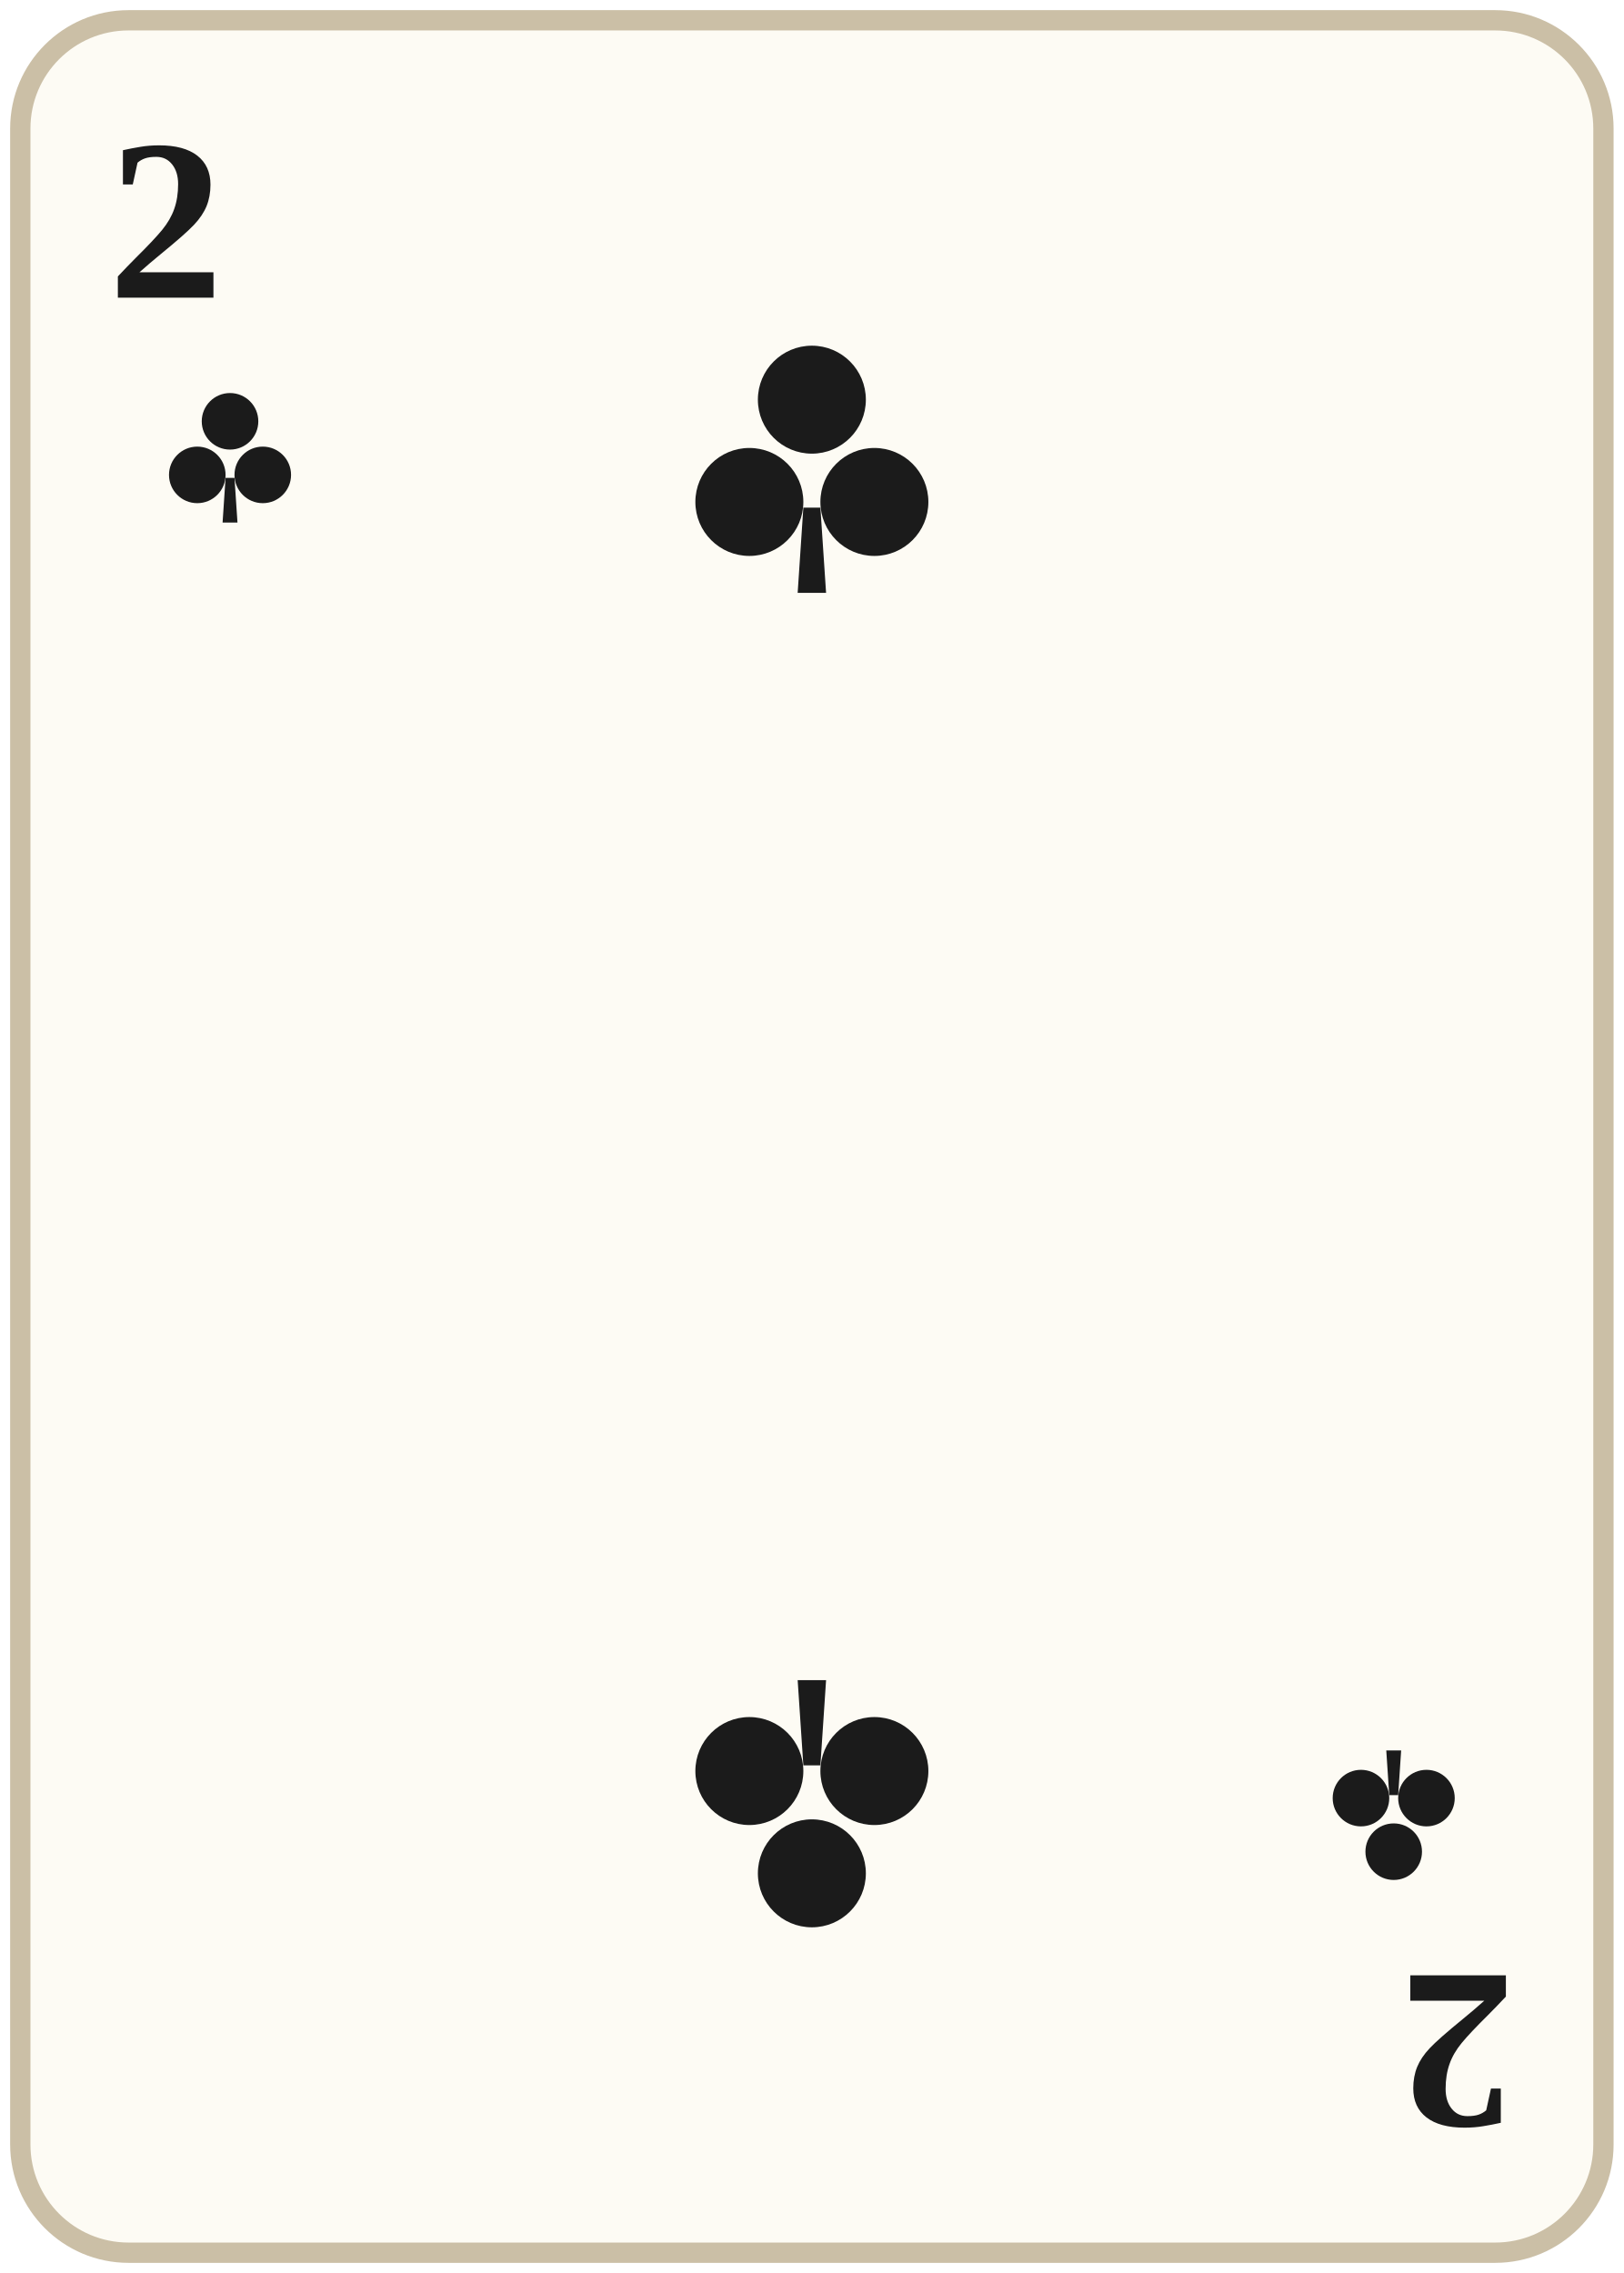
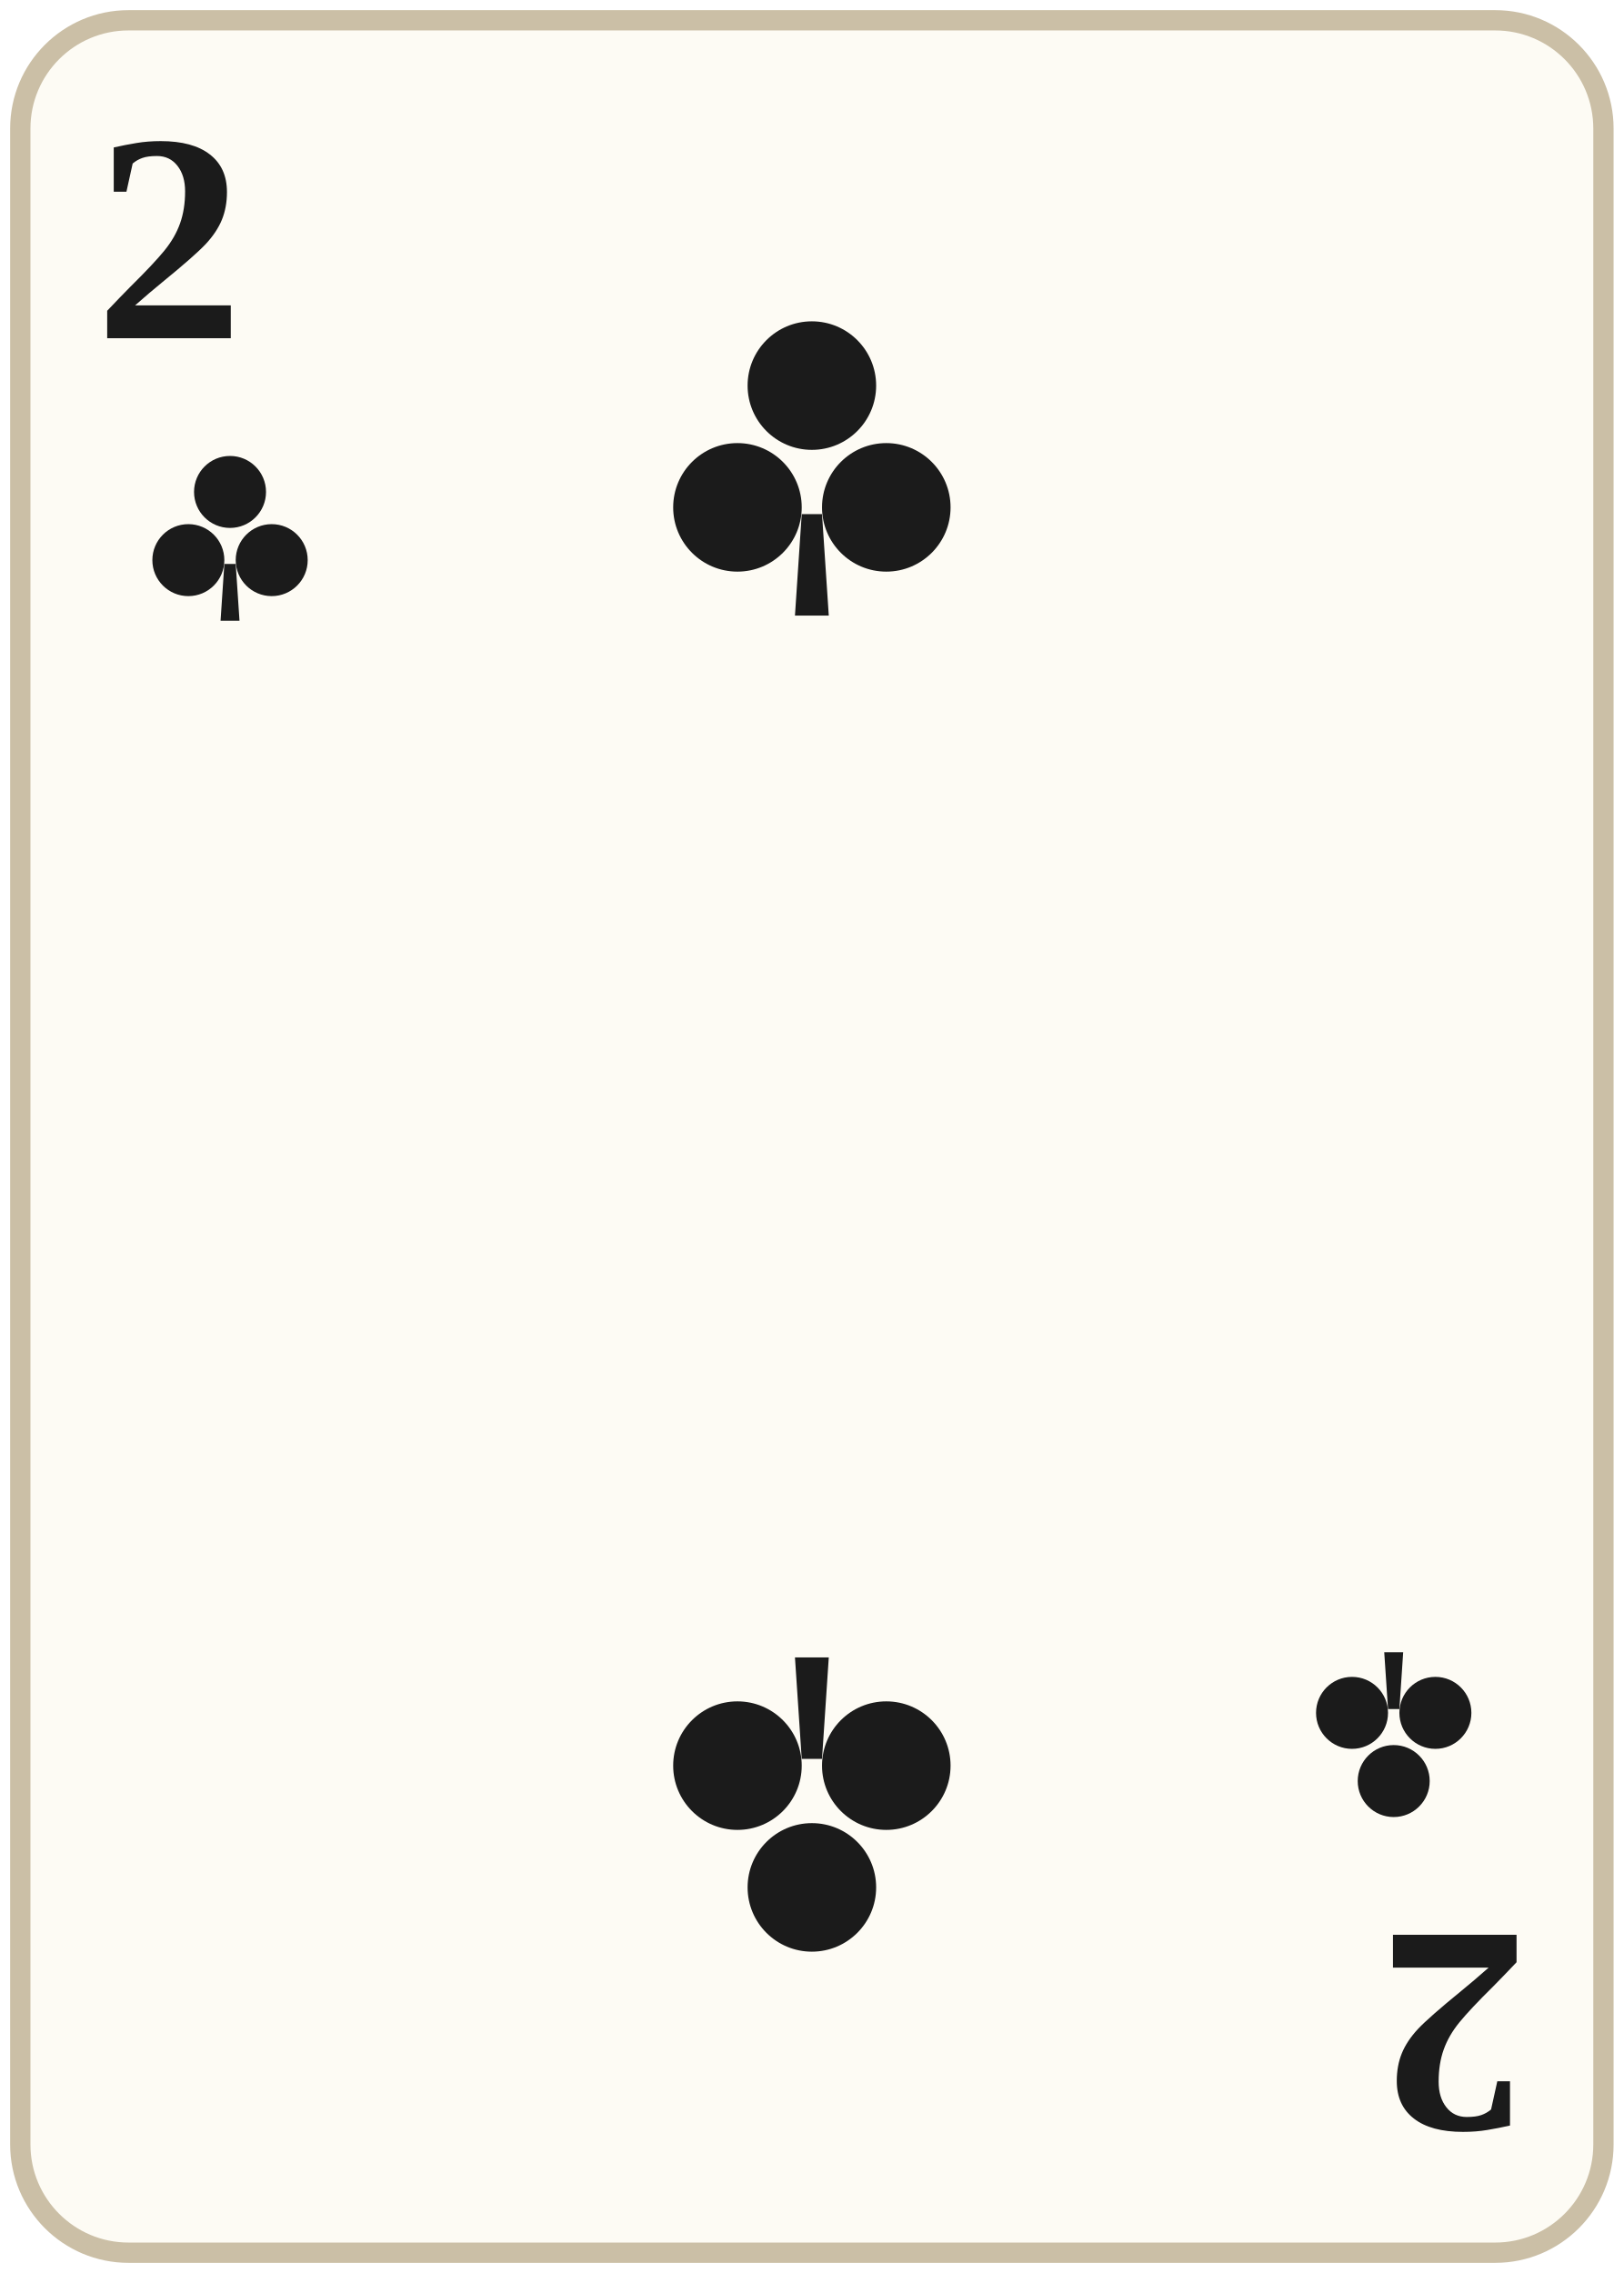
<svg xmlns="http://www.w3.org/2000/svg" viewBox="0 0 240 336" width="240" height="336">
  <rect x="3" y="3" width="234" height="330" rx="16" fill="#fdfbf4" stroke="#cbbfa6" stroke-width="3" />
-   <g transform="translate(120,70) scale(0.42) translate(-50,-50)">
+   <g transform="translate(120,70) scale(0.5) translate(-50,-50)">
    <circle cx="50" cy="24" r="19" fill="#1b1b1b" />
    <circle cx="28" cy="60" r="19" fill="#1b1b1b" />
    <circle cx="72" cy="60" r="19" fill="#1b1b1b" />
    <polygon points="45,92 55,92 53,62 47,62" fill="#1b1b1b" />
  </g>
-   <g transform="translate(120,266) rotate(180) scale(0.42) translate(-50,-50)">
+   <g transform="translate(120,266) rotate(180) scale(0.5) translate(-50,-50)">
    <circle cx="50" cy="24" r="19" fill="#1b1b1b" />
    <circle cx="28" cy="60" r="19" fill="#1b1b1b" />
    <circle cx="72" cy="60" r="19" fill="#1b1b1b" />
    <polygon points="45,92 55,92 53,62 47,62" fill="#1b1b1b" />
  </g>
-   <g transform="translate(16,14)">
-     <text x="0" y="30" font-family="Georgia,'Times New Roman',serif" font-size="34" font-weight="700" fill="#1b1b1b">2</text>
-     <g transform="translate(18,54) scale(0.22) translate(-50,-50)">
+   <g transform="translate(14,12)">
+     <text x="0" y="38" font-family="Georgia,'Times New Roman',serif" font-size="44" font-weight="700" fill="#1b1b1b">2</text>
+     <g transform="translate(20,68) scale(0.28) translate(-50,-50)">
      <circle cx="50" cy="24" r="19" fill="#1b1b1b" />
      <circle cx="28" cy="60" r="19" fill="#1b1b1b" />
      <circle cx="72" cy="60" r="19" fill="#1b1b1b" />
      <polygon points="45,92 55,92 53,62 47,62" fill="#1b1b1b" />
    </g>
  </g>
  <g transform="rotate(180 120 168)">
-     <g transform="translate(16,14)">
-       <text x="0" y="30" font-family="Georgia,'Times New Roman',serif" font-size="34" font-weight="700" fill="#1b1b1b">2</text>
-       <g transform="translate(18,54) scale(0.22) translate(-50,-50)">
+     <g transform="translate(14,12)">
+       <text x="0" y="38" font-family="Georgia,'Times New Roman',serif" font-size="44" font-weight="700" fill="#1b1b1b">2</text>
+       <g transform="translate(20,68) scale(0.28) translate(-50,-50)">
        <circle cx="50" cy="24" r="19" fill="#1b1b1b" />
        <circle cx="28" cy="60" r="19" fill="#1b1b1b" />
        <circle cx="72" cy="60" r="19" fill="#1b1b1b" />
        <polygon points="45,92 55,92 53,62 47,62" fill="#1b1b1b" />
      </g>
    </g>
  </g>
</svg>
